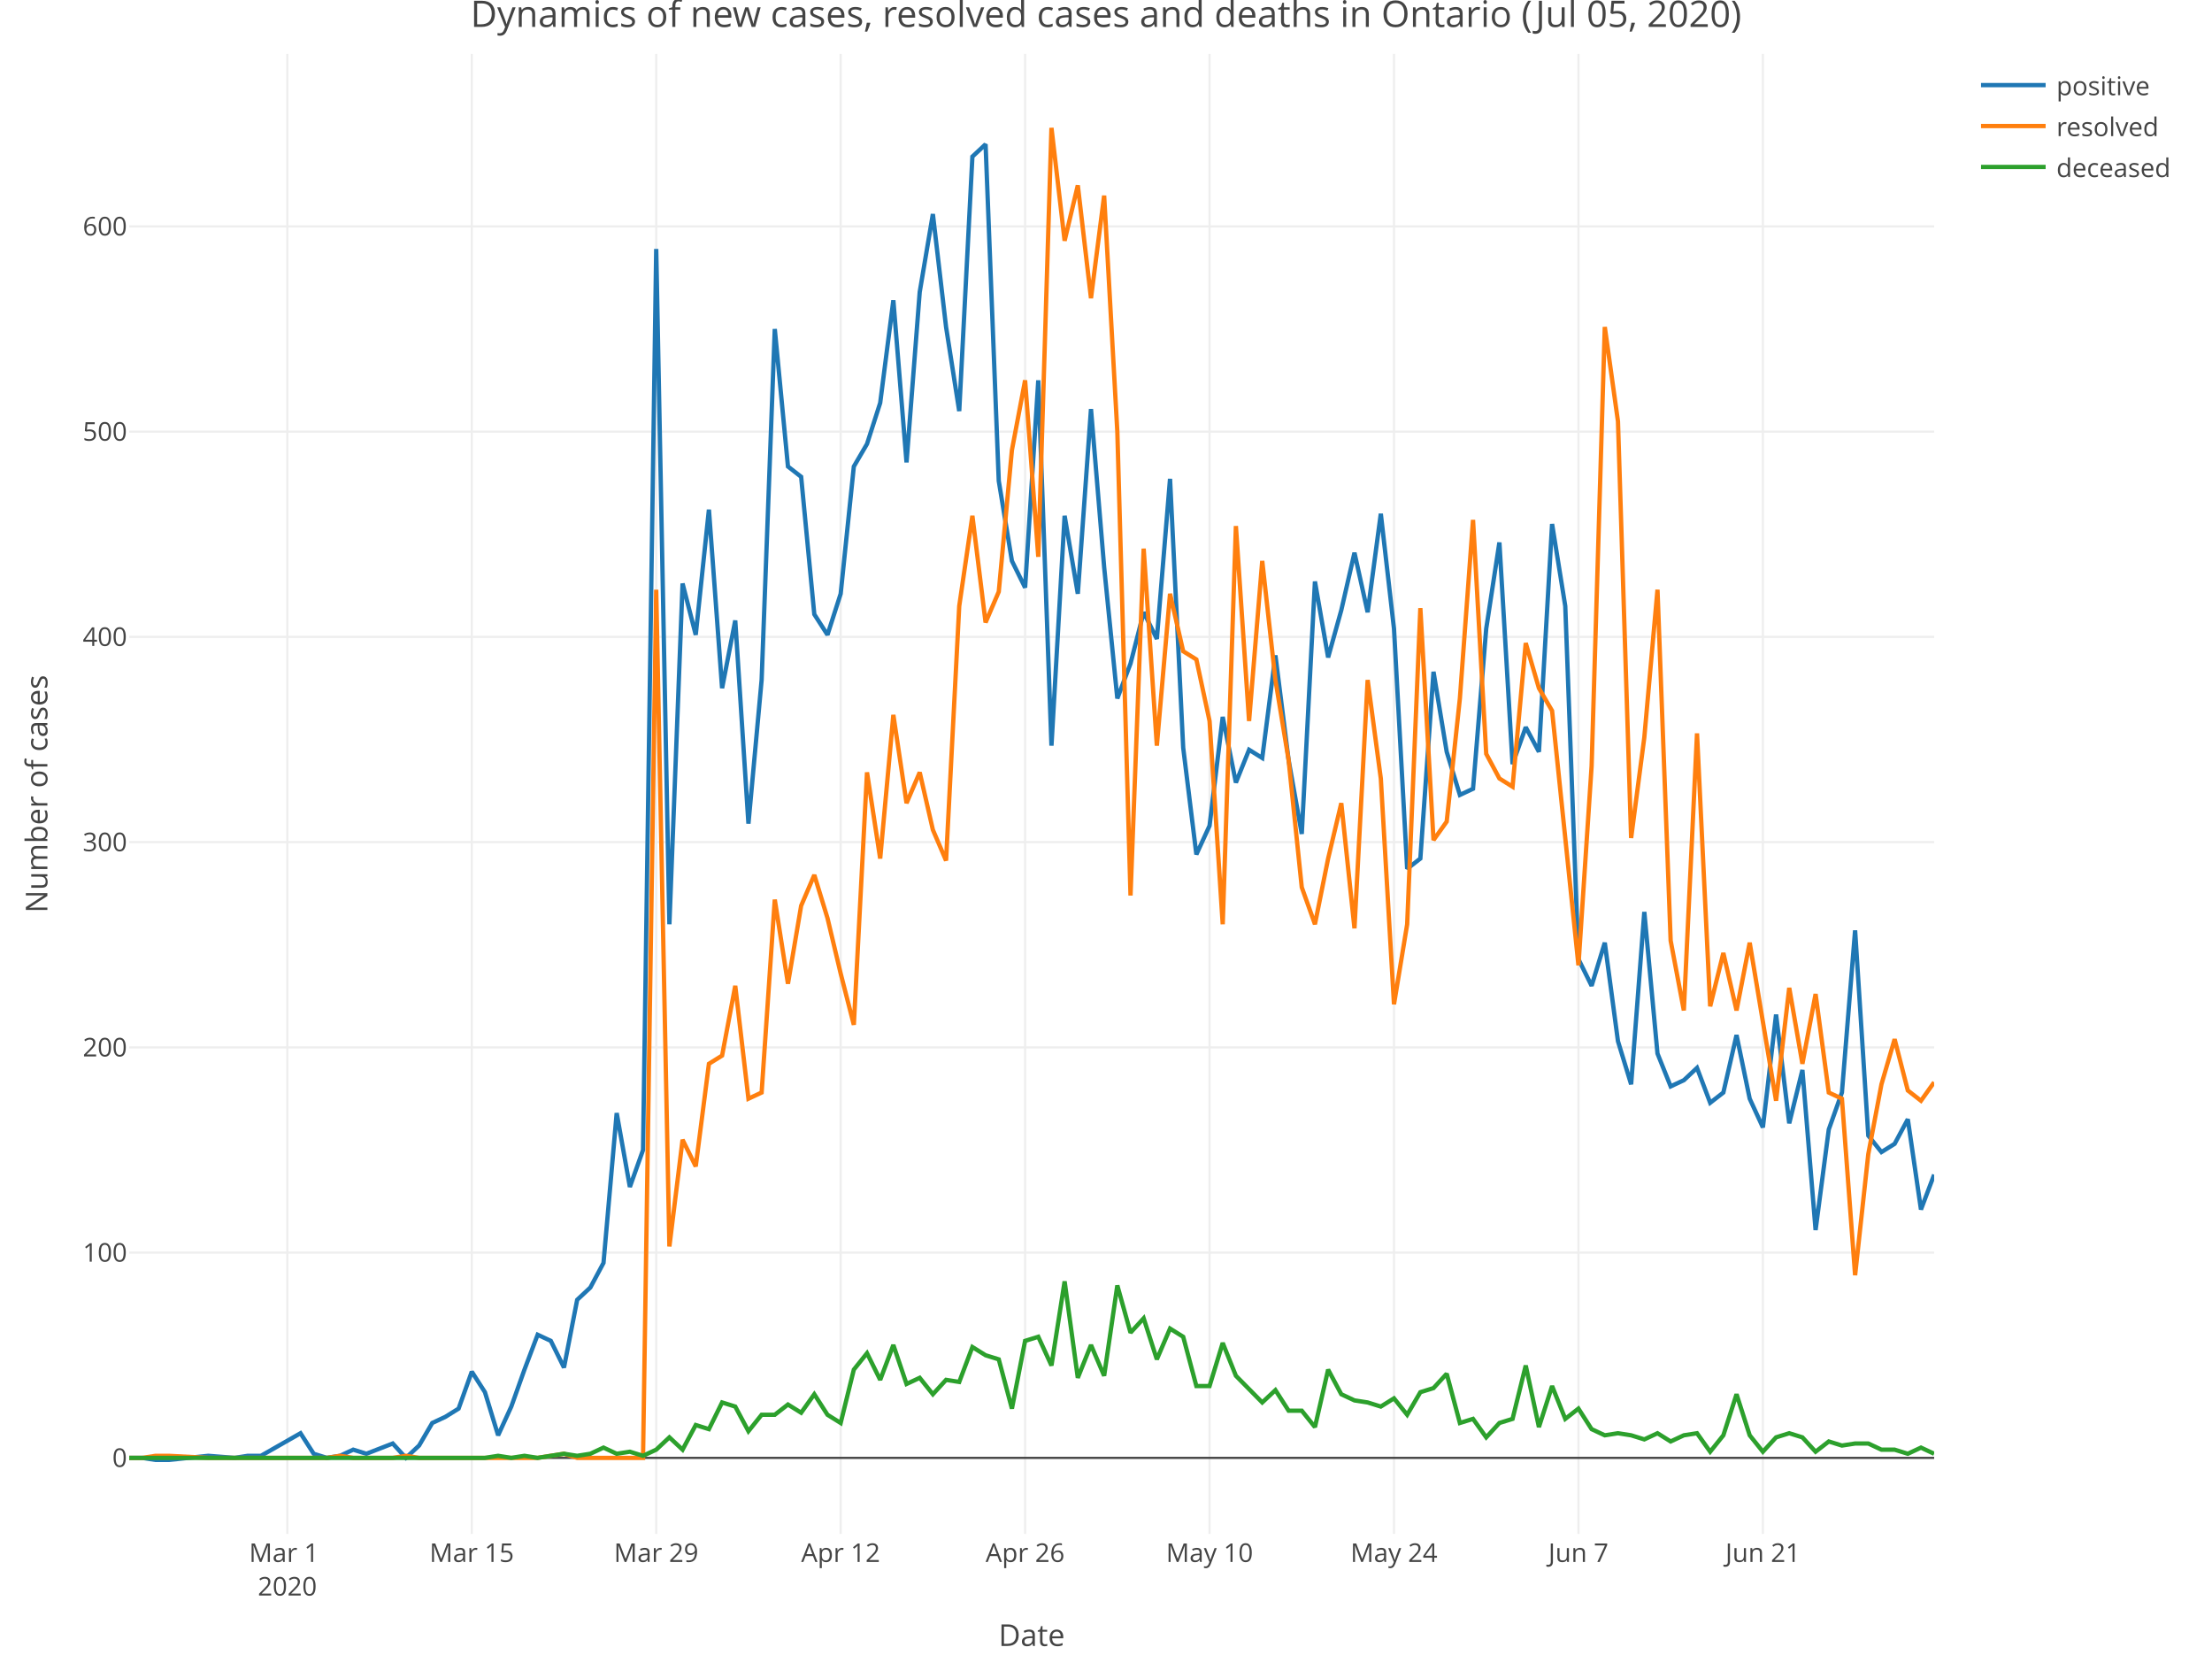
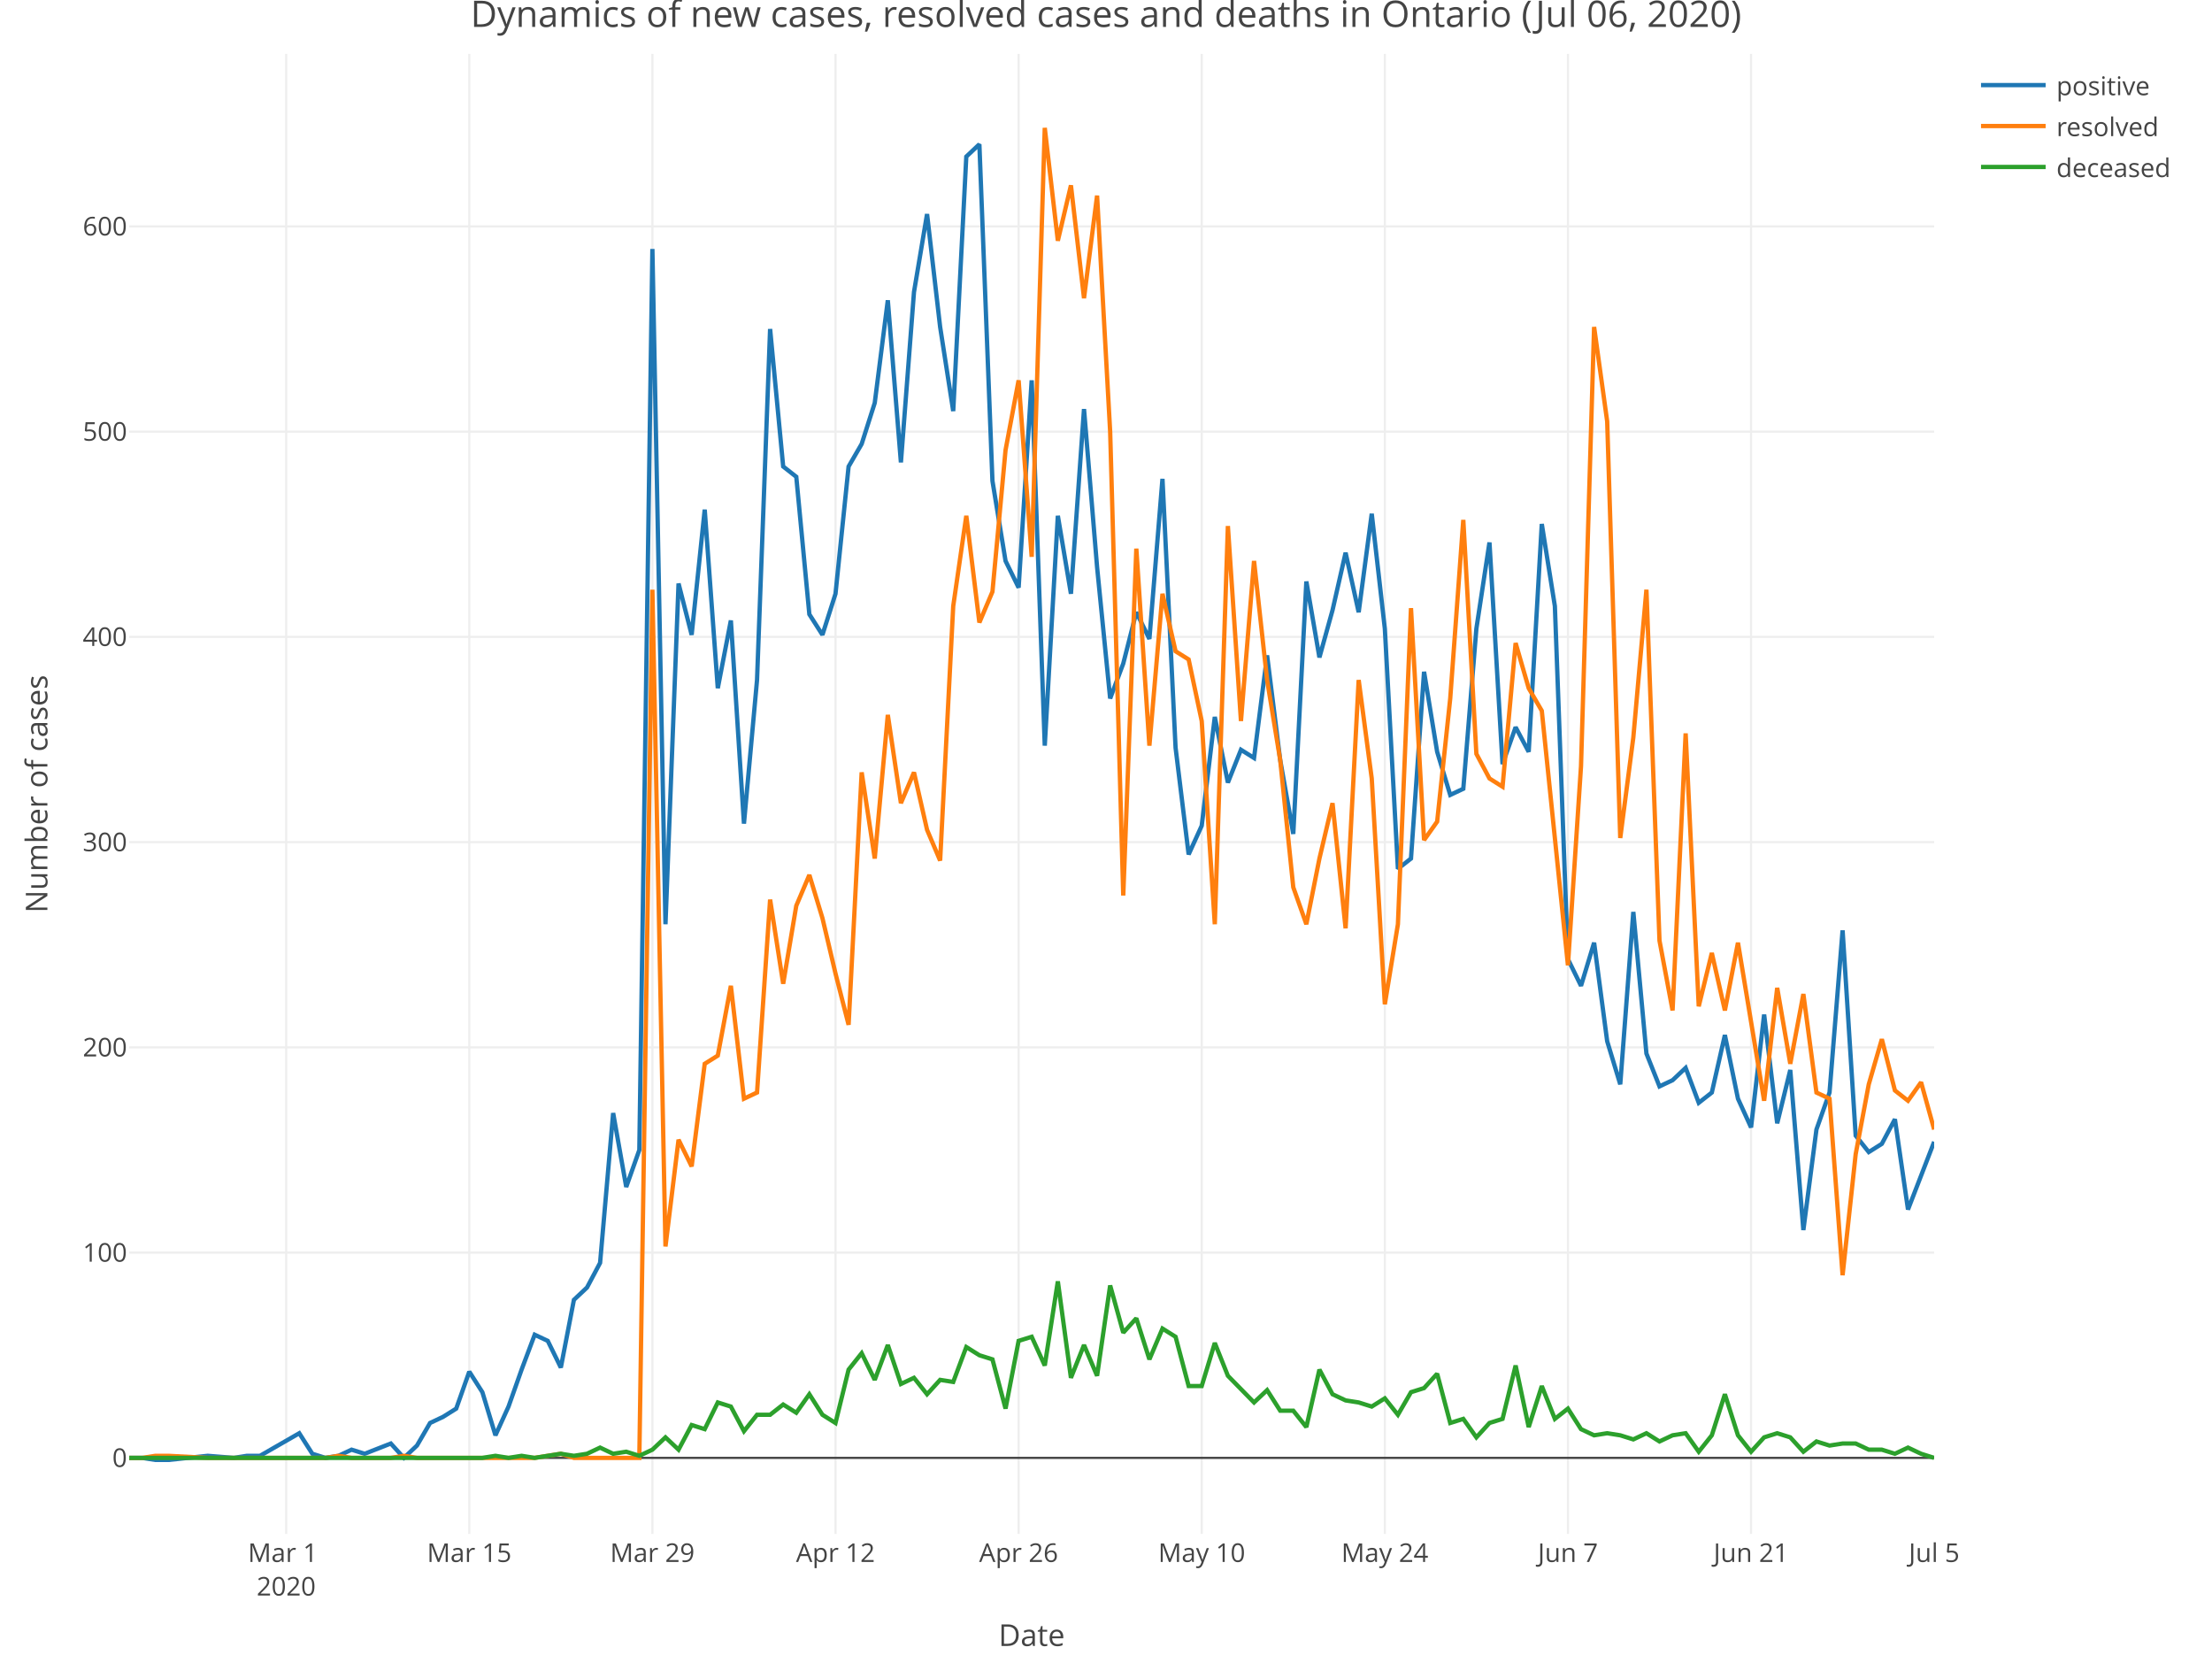
<svg xmlns="http://www.w3.org/2000/svg" class="main-svg" width="1027" height="768" style="" viewBox="0 0 1027 768">
  <rect x="0" y="0" width="1027" height="768" style="fill: rgb(255, 255, 255); fill-opacity: 1;" />
-   <defs id="defs-3c20be">
+   <defs id="defs-3610b6">
    <g class="clips">
-       <clipPath id="clip3c20bexyplot" class="plotclip">
+       <clipPath id="clip3610b6xyplot" class="plotclip">
        <rect width="838" height="687" />
      </clipPath>
-       <clipPath class="axesclip" id="clip3c20bex">
+       <clipPath class="axesclip" id="clip3610b6x">
        <rect x="60" y="0" width="838" height="768" />
      </clipPath>
-       <clipPath class="axesclip" id="clip3c20bey">
+       <clipPath class="axesclip" id="clip3610b6y">
        <rect x="0" y="25" width="1027" height="687" />
      </clipPath>
-       <clipPath class="axesclip" id="clip3c20bexy">
+       <clipPath class="axesclip" id="clip3610b6xy">
        <rect x="60" y="25" width="838" height="687" />
      </clipPath>
    </g>
    <g class="gradients" />
  </defs>
  <g class="bglayer" />
  <g class="layer-below">
    <g class="imagelayer" />
    <g class="shapelayer" />
  </g>
  <g class="cartesianlayer">
    <g class="subplot xy">
      <g class="layer-subplot">
        <g class="shapelayer" />
        <g class="imagelayer" />
      </g>
      <g class="gridlayer">
        <g class="x">
-           <path class="xgrid crisp" transform="translate(133.4,0)" d="M0,25v687" style="stroke: rgb(238, 238, 238); stroke-opacity: 1; stroke-width: 1px;" />
-           <path class="xgrid crisp" transform="translate(219.04,0)" d="M0,25v687" style="stroke: rgb(238, 238, 238); stroke-opacity: 1; stroke-width: 1px;" />
-           <path class="xgrid crisp" transform="translate(304.67,0)" d="M0,25v687" style="stroke: rgb(238, 238, 238); stroke-opacity: 1; stroke-width: 1px;" />
-           <path class="xgrid crisp" transform="translate(390.31,0)" d="M0,25v687" style="stroke: rgb(238, 238, 238); stroke-opacity: 1; stroke-width: 1px;" />
-           <path class="xgrid crisp" transform="translate(475.94,0)" d="M0,25v687" style="stroke: rgb(238, 238, 238); stroke-opacity: 1; stroke-width: 1px;" />
-           <path class="xgrid crisp" transform="translate(561.58,0)" d="M0,25v687" style="stroke: rgb(238, 238, 238); stroke-opacity: 1; stroke-width: 1px;" />
-           <path class="xgrid crisp" transform="translate(647.21,0)" d="M0,25v687" style="stroke: rgb(238, 238, 238); stroke-opacity: 1; stroke-width: 1px;" />
-           <path class="xgrid crisp" transform="translate(732.85,0)" d="M0,25v687" style="stroke: rgb(238, 238, 238); stroke-opacity: 1; stroke-width: 1px;" />
-           <path class="xgrid crisp" transform="translate(818.48,0)" d="M0,25v687" style="stroke: rgb(238, 238, 238); stroke-opacity: 1; stroke-width: 1px;" />
+           <path class="xgrid crisp" transform="translate(132.87,0)" d="M0,25v687" style="stroke: rgb(238, 238, 238); stroke-opacity: 1; stroke-width: 1px;" />
+           <path class="xgrid crisp" transform="translate(217.88,0)" d="M0,25v687" style="stroke: rgb(238, 238, 238); stroke-opacity: 1; stroke-width: 1px;" />
+           <path class="xgrid crisp" transform="translate(302.9,0)" d="M0,25v687" style="stroke: rgb(238, 238, 238); stroke-opacity: 1; stroke-width: 1px;" />
+           <path class="xgrid crisp" transform="translate(387.91,0)" d="M0,25v687" style="stroke: rgb(238, 238, 238); stroke-opacity: 1; stroke-width: 1px;" />
+           <path class="xgrid crisp" transform="translate(472.93,0)" d="M0,25v687" style="stroke: rgb(238, 238, 238); stroke-opacity: 1; stroke-width: 1px;" />
+           <path class="xgrid crisp" transform="translate(557.94,0)" d="M0,25v687" style="stroke: rgb(238, 238, 238); stroke-opacity: 1; stroke-width: 1px;" />
+           <path class="xgrid crisp" transform="translate(642.96,0)" d="M0,25v687" style="stroke: rgb(238, 238, 238); stroke-opacity: 1; stroke-width: 1px;" />
+           <path class="xgrid crisp" transform="translate(727.97,0)" d="M0,25v687" style="stroke: rgb(238, 238, 238); stroke-opacity: 1; stroke-width: 1px;" />
+           <path class="xgrid crisp" transform="translate(812.99,0)" d="M0,25v687" style="stroke: rgb(238, 238, 238); stroke-opacity: 1; stroke-width: 1px;" />
        </g>
        <g class="y">
          <path class="ygrid crisp" transform="translate(0,581.43)" d="M60,0h838" style="stroke: rgb(238, 238, 238); stroke-opacity: 1; stroke-width: 1px;" />
          <path class="ygrid crisp" transform="translate(0,486.16)" d="M60,0h838" style="stroke: rgb(238, 238, 238); stroke-opacity: 1; stroke-width: 1px;" />
          <path class="ygrid crisp" transform="translate(0,390.89)" d="M60,0h838" style="stroke: rgb(238, 238, 238); stroke-opacity: 1; stroke-width: 1px;" />
          <path class="ygrid crisp" transform="translate(0,295.62)" d="M60,0h838" style="stroke: rgb(238, 238, 238); stroke-opacity: 1; stroke-width: 1px;" />
          <path class="ygrid crisp" transform="translate(0,200.35)" d="M60,0h838" style="stroke: rgb(238, 238, 238); stroke-opacity: 1; stroke-width: 1px;" />
          <path class="ygrid crisp" transform="translate(0,105.08)" d="M60,0h838" style="stroke: rgb(238, 238, 238); stroke-opacity: 1; stroke-width: 1px;" />
        </g>
      </g>
      <g class="zerolinelayer">
        <path class="yzl zl crisp" transform="translate(0,676.7)" d="M60,0h838" style="stroke: rgb(68, 68, 68); stroke-opacity: 1; stroke-width: 1px;" />
      </g>
      <path class="xlines-below" />
      <path class="ylines-below" />
      <g class="overlines-below" />
      <g class="xaxislayer-below" />
      <g class="yaxislayer-below" />
      <g class="overaxes-below" />
-       <g class="plot" transform="translate(60, 25)" clip-path="url('#clip3c20bexyplot')">
+       <g class="plot" transform="translate(60, 25)" clip-path="url('#clip3610b6xyplot')">
        <g class="scatterlayer mlayer">
-           <g class="trace scatter trace5af771" style="stroke-miterlimit: 2; opacity: 1;">
+           <g class="trace scatter trace577111" style="stroke-miterlimit: 2; opacity: 1;">
            <g class="fills" />
            <g class="errorbars" />
            <g class="lines">
-               <path class="js-line" d="M0,651.7L6.12,651.7L12.23,652.65L18.35,652.65L36.7,650.74L48.93,651.7L55.05,650.74L61.17,650.74L79.52,640.26L85.64,649.79L91.75,651.7L97.87,650.74L103.99,647.89L110.1,649.79L122.34,645.03L128.45,651.7L134.57,645.98L140.69,635.5L146.8,632.64L152.92,628.83L159.04,611.68L165.15,621.21L171.27,641.22L177.39,627.88L183.5,610.73L189.62,594.54L195.74,597.39L201.85,609.78L207.97,578.34L214.09,572.62L220.2,561.19L226.32,491.64L232.44,525.94L238.55,508.79L244.67,90.56L250.79,404L256.91,245.85L263.02,269.67L269.14,211.55L275.26,294.44L281.37,263L287.49,357.31L293.61,290.63L299.72,127.71L305.84,191.54L311.96,196.31L318.07,260.14L324.19,269.67L330.31,250.61L336.42,191.54L342.54,181.07L348.66,162.01L354.77,114.38L360.89,189.64L367.01,110.57L373.12,74.36L379.24,126.76L385.36,165.82L391.47,47.69L397.59,41.97L403.71,198.21L409.82,235.37L415.94,247.75L422.06,151.53L428.18,321.11L434.29,214.41L440.41,250.61L446.53,164.87L452.64,238.23L458.76,299.2L464.88,283L470.99,259.19L477.11,271.57L483.23,197.26L489.34,322.06L495.46,371.6L501.58,358.27L507.69,307.77L513.81,338.26L519.93,323.02L526.04,326.83L532.16,279.19L538.28,327.78L544.39,362.08L550.51,244.9L556.63,280.15L562.74,258.23L568.86,231.56L574.98,259.19L581.09,213.46L587.21,266.81L593.33,378.27L599.45,373.51L605.56,286.81L611.68,323.97L617.8,343.98L623.91,341.12L630.03,266.81L636.15,226.79L642.26,329.69L648.38,312.54L654.5,323.97L660.61,218.22L666.73,256.33L672.85,420.19L678.96,432.58L685.08,412.57L691.2,458.3L697.31,478.31L703.43,398.28L709.55,464.02L715.66,479.26L721.78,476.4L727.9,470.68L734.01,486.88L740.13,482.12L746.25,455.44L752.36,484.98L758.48,498.31L764.6,445.91L770.72,496.41L776.83,471.64L782.95,545.95L789.07,499.27L795.18,482.12L801.3,406.85L807.42,502.12L813.53,509.75L819.65,505.93L825.77,494.5L831.88,536.42L838,520.23" style="vector-effect: non-scaling-stroke; fill: none; stroke: rgb(31, 119, 180); stroke-opacity: 1; stroke-width: 2px; opacity: 1;" />
+               <path class="js-line" d="M0,651.7L6.07,651.7L12.14,652.65L18.22,652.65L36.43,650.74L48.58,651.7L54.65,650.74L60.72,650.74L78.94,640.26L85.01,649.79L91.09,651.7L97.16,650.74L103.23,647.89L109.3,649.79L121.45,645.03L127.52,651.7L133.59,645.98L139.67,635.5L145.74,632.64L151.81,628.83L157.88,611.68L163.96,621.21L170.03,641.22L176.1,627.88L182.17,610.73L188.25,594.54L194.32,597.39L200.39,609.78L206.46,578.34L212.54,572.62L218.61,561.19L224.68,491.64L230.75,525.94L236.83,508.79L242.9,90.56L248.97,404L255.04,245.85L261.12,269.67L267.19,211.55L273.26,294.44L279.33,263L285.41,357.31L291.48,290.63L297.55,127.71L303.62,191.54L309.7,196.31L315.77,260.14L321.84,269.67L327.91,250.61L333.99,191.54L340.06,181.07L346.13,162.01L352.2,114.38L358.28,189.64L364.35,110.57L370.42,74.36L376.49,126.76L382.57,165.82L388.64,47.69L394.71,41.97L400.78,198.21L406.86,235.37L412.93,247.75L419,151.53L425.07,321.11L431.14,214.41L437.22,250.61L443.29,164.87L449.36,238.23L455.43,299.2L461.51,283L467.58,259.19L473.65,271.57L479.72,197.26L485.8,322.06L491.87,371.6L497.94,358.27L504.01,307.77L510.09,338.26L516.16,323.02L522.23,326.83L528.3,279.19L534.38,327.78L540.45,362.08L546.52,244.9L552.59,280.15L558.67,258.23L564.74,231.56L570.81,259.19L576.88,213.46L582.96,266.81L589.03,378.27L595.1,373.51L601.17,286.81L607.25,323.97L613.32,343.98L619.39,341.12L625.46,266.81L631.54,226.79L637.61,329.69L643.68,312.54L649.75,323.97L655.83,218.22L661.9,256.33L667.97,420.19L674.04,432.58L680.12,412.57L686.19,458.3L692.26,478.31L698.33,398.28L704.41,464.02L710.48,479.26L716.55,476.4L722.62,470.68L728.7,486.88L734.77,482.12L740.84,455.44L746.91,484.98L752.99,498.31L759.06,445.91L765.13,496.41L771.2,471.64L777.28,545.95L783.35,499.27L789.42,482.12L795.49,406.85L801.57,502.12L807.64,509.75L813.71,505.93L819.78,494.5L825.86,536.42L838,504.98" style="vector-effect: non-scaling-stroke; fill: none; stroke: rgb(31, 119, 180); stroke-opacity: 1; stroke-width: 2px; opacity: 1;" />
            </g>
            <g class="points" />
            <g class="text" />
          </g>
-           <g class="trace scatter trace4acba3" style="stroke-miterlimit: 2; opacity: 1;">
+           <g class="trace scatter traceea8d35" style="stroke-miterlimit: 2; opacity: 1;">
            <g class="fills" />
            <g class="errorbars" />
            <g class="lines">
-               <path class="js-line" d="M0,651.7L6.12,651.7L12.23,650.74L18.35,650.74L36.7,651.7L91.75,651.7L97.87,650.74L103.99,651.7L110.1,651.7L122.34,651.7L128.45,650.74L134.57,651.7L140.69,651.7L189.62,651.7L195.74,650.74L201.85,649.79L207.97,651.7L238.55,651.7L244.67,248.71L250.79,553.57L256.91,504.03L263.02,516.41L269.14,468.78L275.26,464.97L281.37,432.58L287.49,484.98L293.61,482.12L299.72,392.56L305.84,431.62L311.96,395.42L318.07,381.13L324.19,401.14L330.31,426.86L336.42,450.68L342.54,333.5L348.66,373.51L354.77,306.82L360.89,347.79L367.01,333.5L373.12,360.17L379.24,374.46L385.36,256.33L391.47,214.41L397.59,263.95L403.71,249.66L409.82,183.92L415.94,151.53L422.06,233.46L428.18,34.35L434.29,86.75L440.41,61.03L446.53,113.42L452.64,65.79L458.76,175.35L464.88,390.66L470.99,229.65L477.11,321.11L483.23,250.61L489.34,277.29L495.46,281.1L501.58,309.68L507.69,404L513.81,219.17L519.93,309.68L526.04,235.37L532.16,290.63L538.28,327.78L544.39,386.85L550.51,404L556.63,373.51L562.74,347.79L568.86,405.9L574.98,290.63L581.09,336.35L587.21,441.15L593.33,404L599.45,257.28L605.56,364.94L611.68,356.36L617.8,299.2L623.91,216.32L630.03,324.92L636.15,336.35L642.26,340.17L648.38,273.48L654.5,294.44L660.61,304.92L672.85,423.05L678.96,330.64L685.08,126.76L691.2,170.59L697.31,363.98L703.43,317.3L709.55,248.71L715.66,411.62L721.78,444.01L727.9,315.4L734.01,442.1L740.13,417.33L746.25,444.01L752.36,412.57L764.6,485.93L770.72,433.53L776.83,468.78L782.95,436.39L789.07,482.12L795.18,484.98L801.3,566.91L807.42,510.7L813.53,478.31L819.65,457.35L825.77,481.16L831.88,485.93L838,477.35" style="vector-effect: non-scaling-stroke; fill: none; stroke: rgb(255, 127, 14); stroke-opacity: 1; stroke-width: 2px; opacity: 1;" />
+               <path class="js-line" d="M0,651.7L6.07,651.7L12.14,650.74L18.22,650.74L36.43,651.7L91.09,651.7L97.16,650.74L103.23,651.7L109.3,651.7L121.45,651.7L127.52,650.74L133.59,651.7L139.67,651.7L188.25,651.7L194.32,650.74L200.39,649.79L206.46,651.7L236.83,651.7L242.9,248.71L248.97,553.57L255.04,504.03L261.12,516.41L267.19,468.78L273.26,464.97L279.33,432.58L285.41,484.98L291.48,482.12L297.55,392.56L303.62,431.62L309.7,395.42L315.77,381.13L321.84,401.14L327.91,426.86L333.99,450.68L340.06,333.5L346.13,373.51L352.2,306.82L358.28,347.79L364.35,333.5L370.42,360.17L376.49,374.46L382.57,256.33L388.64,214.41L394.71,263.95L400.78,249.66L406.86,183.92L412.93,151.53L419,233.46L425.07,34.35L431.14,86.75L437.22,61.03L443.29,113.42L449.36,65.79L455.43,175.35L461.51,390.66L467.58,229.65L473.65,321.11L479.72,250.61L485.8,277.29L491.87,281.1L497.94,309.68L504.01,404L510.09,219.17L516.16,309.68L522.23,235.37L528.3,290.63L534.38,327.78L540.45,386.85L546.52,404L552.59,373.51L558.67,347.79L564.74,405.9L570.81,290.63L576.88,336.35L582.96,441.15L589.03,404L595.1,257.28L601.17,364.94L607.25,356.36L613.32,299.2L619.39,216.32L625.46,324.92L631.54,336.35L637.61,340.17L643.68,273.48L649.75,294.44L655.83,304.92L667.97,423.05L674.04,330.64L680.12,126.76L686.19,170.59L692.26,363.98L698.33,317.3L704.41,248.71L710.48,411.62L716.55,444.01L722.62,315.4L728.7,442.1L734.77,417.33L740.84,444.01L746.91,412.57L759.06,485.93L765.13,433.53L771.2,468.78L777.28,436.39L783.35,482.12L789.42,484.98L795.49,566.91L801.57,510.7L807.64,478.31L813.71,457.35L819.78,481.16L825.86,485.93L831.93,477.35L838,499.27" style="vector-effect: non-scaling-stroke; fill: none; stroke: rgb(255, 127, 14); stroke-opacity: 1; stroke-width: 2px; opacity: 1;" />
            </g>
            <g class="points" />
            <g class="text" />
          </g>
-           <g class="trace scatter trace7b30c9" style="stroke-miterlimit: 2; opacity: 1;">
+           <g class="trace scatter trace97feeb" style="stroke-miterlimit: 2; opacity: 1;">
            <g class="fills" />
            <g class="errorbars" />
            <g class="lines">
-               <path class="js-line" d="M0,651.7L165.15,651.7L171.27,650.74L177.39,651.7L183.5,650.74L189.62,651.7L195.74,650.74L201.85,649.79L207.97,650.74L214.09,649.79L220.2,646.93L226.32,649.79L232.44,648.84L238.55,650.74L244.67,647.89L250.79,642.17L256.91,647.89L263.02,636.45L269.14,638.36L275.26,625.97L281.37,627.88L287.49,639.31L293.61,631.69L299.72,631.69L305.84,626.93L311.96,630.74L318.07,622.16L324.19,631.69L330.31,635.5L336.42,610.73L342.54,603.11L348.66,615.49L354.77,599.3L360.89,617.4L367.01,614.54L373.12,622.16L379.24,615.49L385.36,616.45L391.47,600.25L397.59,604.06L403.71,605.97L409.82,628.83L415.94,597.39L422.06,595.49L428.18,608.83L434.29,569.77L440.41,614.54L446.53,599.3L452.64,613.59L458.76,571.67L464.88,593.58L470.99,586.91L477.11,605.97L483.23,591.68L489.34,595.49L495.46,618.35L501.58,618.35L507.69,598.35L513.81,613.59L526.04,625.97L532.16,620.26L538.28,629.79L544.39,629.79L550.51,637.41L556.63,610.73L562.74,622.16L568.86,625.02L574.98,625.97L581.09,627.88L587.21,624.07L593.33,631.69L599.45,621.21L605.56,619.31L611.68,612.64L617.8,635.5L623.91,633.6L630.03,642.17L636.15,635.5L642.26,633.6L648.38,608.83L654.5,637.41L660.61,618.35L666.73,633.6L672.85,628.83L678.96,638.36L685.08,641.22L691.2,640.26L697.31,641.22L703.43,643.12L709.55,640.26L715.66,644.08L721.78,641.22L727.9,640.26L734.01,648.84L740.13,641.22L746.25,622.16L752.36,641.22L758.48,648.84L764.6,642.17L770.72,640.26L776.83,642.17L782.95,648.84L789.07,644.08L795.18,645.98L801.3,645.03L807.42,645.03L813.53,647.89L819.65,647.89L825.77,649.79L831.88,646.93L838,649.79" style="vector-effect: non-scaling-stroke; fill: none; stroke: rgb(44, 160, 44); stroke-opacity: 1; stroke-width: 2px; opacity: 1;" />
+               <path class="js-line" d="M0,651.7L163.96,651.7L170.03,650.74L176.1,651.7L182.17,650.74L188.25,651.7L194.32,650.74L200.39,649.79L206.46,650.74L212.54,649.79L218.61,646.93L224.68,649.79L230.75,648.84L236.83,650.74L242.9,647.89L248.97,642.17L255.04,647.89L261.12,636.45L267.19,638.36L273.26,625.97L279.33,627.88L285.41,639.31L291.48,631.69L297.55,631.69L303.62,626.93L309.7,630.74L315.77,622.16L321.84,631.69L327.91,635.5L333.99,610.73L340.06,603.11L346.13,615.49L352.2,599.3L358.28,617.4L364.35,614.54L370.42,622.16L376.49,615.49L382.57,616.45L388.64,600.25L394.71,604.06L400.78,605.97L406.86,628.83L412.93,597.39L419,595.49L425.07,608.83L431.14,569.77L437.22,614.54L443.29,599.3L449.36,613.59L455.43,571.67L461.51,593.58L467.58,586.91L473.65,605.97L479.72,591.68L485.8,595.49L491.87,618.35L497.94,618.35L504.01,598.35L510.09,613.59L522.23,625.97L528.3,620.26L534.38,629.79L540.45,629.79L546.52,637.41L552.59,610.73L558.67,622.16L564.74,625.02L570.81,625.97L576.88,627.88L582.96,624.07L589.03,631.69L595.1,621.21L601.17,619.31L607.25,612.64L613.32,635.5L619.39,633.6L625.46,642.17L631.54,635.5L637.61,633.6L643.68,608.83L649.75,637.41L655.83,618.35L661.9,633.6L667.97,628.83L674.04,638.36L680.12,641.22L686.19,640.26L692.26,641.22L698.33,643.12L704.41,640.26L710.48,644.08L716.55,641.22L722.62,640.26L728.7,648.84L734.77,641.22L740.84,622.16L746.91,641.22L752.99,648.84L759.06,642.17L765.13,640.26L771.2,642.17L777.28,648.84L783.35,644.08L789.42,645.98L795.49,645.03L801.57,645.03L807.64,647.89L813.71,647.89L819.78,649.79L825.86,646.93L831.93,649.79L838,651.7" style="vector-effect: non-scaling-stroke; fill: none; stroke: rgb(44, 160, 44); stroke-opacity: 1; stroke-width: 2px; opacity: 1;" />
            </g>
            <g class="points" />
            <g class="text" />
          </g>
        </g>
      </g>
      <g class="overplot" />
      <path class="xlines-above crisp" style="fill: none;" d="M0,0" />
      <path class="ylines-above crisp" style="fill: none;" d="M0,0" />
      <g class="overlines-above" />
      <g class="xaxislayer-above">
        <g class="xtick">
-           <text text-anchor="middle" x="0" y="725" transform="translate(133.4,0)" style="font-family: 'Open Sans', verdana, arial, sans-serif; font-size: 12px; fill: rgb(68, 68, 68); fill-opacity: 1; white-space: pre;">
+           <text text-anchor="middle" x="0" y="725" transform="translate(132.87,0)" style="font-family: 'Open Sans', verdana, arial, sans-serif; font-size: 12px; fill: rgb(68, 68, 68); fill-opacity: 1; white-space: pre;">
            <tspan class="line" dy="0em" x="0" y="725">Mar 1</tspan>
            <tspan class="line" dy="1.3em" x="0" y="725">2020</tspan>
          </text>
        </g>
        <g class="xtick">
-           <text text-anchor="middle" x="0" y="725" transform="translate(219.04,0)" style="font-family: 'Open Sans', verdana, arial, sans-serif; font-size: 12px; fill: rgb(68, 68, 68); fill-opacity: 1; white-space: pre;">Mar 15</text>
-         </g>
-         <g class="xtick">
-           <text text-anchor="middle" x="0" y="725" transform="translate(304.67,0)" style="font-family: 'Open Sans', verdana, arial, sans-serif; font-size: 12px; fill: rgb(68, 68, 68); fill-opacity: 1; white-space: pre;">Mar 29</text>
-         </g>
-         <g class="xtick">
-           <text text-anchor="middle" x="0" y="725" transform="translate(390.31,0)" style="font-family: 'Open Sans', verdana, arial, sans-serif; font-size: 12px; fill: rgb(68, 68, 68); fill-opacity: 1; white-space: pre;">Apr 12</text>
-         </g>
-         <g class="xtick">
-           <text text-anchor="middle" x="0" y="725" transform="translate(475.94,0)" style="font-family: 'Open Sans', verdana, arial, sans-serif; font-size: 12px; fill: rgb(68, 68, 68); fill-opacity: 1; white-space: pre;">Apr 26</text>
-         </g>
-         <g class="xtick">
-           <text text-anchor="middle" x="0" y="725" transform="translate(561.58,0)" style="font-family: 'Open Sans', verdana, arial, sans-serif; font-size: 12px; fill: rgb(68, 68, 68); fill-opacity: 1; white-space: pre;">May 10</text>
-         </g>
-         <g class="xtick">
-           <text text-anchor="middle" x="0" y="725" transform="translate(647.21,0)" style="font-family: 'Open Sans', verdana, arial, sans-serif; font-size: 12px; fill: rgb(68, 68, 68); fill-opacity: 1; white-space: pre;">May 24</text>
-         </g>
-         <g class="xtick">
-           <text text-anchor="middle" x="0" y="725" transform="translate(732.85,0)" style="font-family: 'Open Sans', verdana, arial, sans-serif; font-size: 12px; fill: rgb(68, 68, 68); fill-opacity: 1; white-space: pre;">Jun 7</text>
-         </g>
-         <g class="xtick">
-           <text text-anchor="middle" x="0" y="725" transform="translate(818.48,0)" style="font-family: 'Open Sans', verdana, arial, sans-serif; font-size: 12px; fill: rgb(68, 68, 68); fill-opacity: 1; white-space: pre;">Jun 21</text>
+           <text text-anchor="middle" x="0" y="725" transform="translate(217.88,0)" style="font-family: 'Open Sans', verdana, arial, sans-serif; font-size: 12px; fill: rgb(68, 68, 68); fill-opacity: 1; white-space: pre;">Mar 15</text>
+         </g>
+         <g class="xtick">
+           <text text-anchor="middle" x="0" y="725" transform="translate(302.9,0)" style="font-family: 'Open Sans', verdana, arial, sans-serif; font-size: 12px; fill: rgb(68, 68, 68); fill-opacity: 1; white-space: pre;">Mar 29</text>
+         </g>
+         <g class="xtick">
+           <text text-anchor="middle" x="0" y="725" transform="translate(387.91,0)" style="font-family: 'Open Sans', verdana, arial, sans-serif; font-size: 12px; fill: rgb(68, 68, 68); fill-opacity: 1; white-space: pre;">Apr 12</text>
+         </g>
+         <g class="xtick">
+           <text text-anchor="middle" x="0" y="725" transform="translate(472.93,0)" style="font-family: 'Open Sans', verdana, arial, sans-serif; font-size: 12px; fill: rgb(68, 68, 68); fill-opacity: 1; white-space: pre;">Apr 26</text>
+         </g>
+         <g class="xtick">
+           <text text-anchor="middle" x="0" y="725" transform="translate(557.94,0)" style="font-family: 'Open Sans', verdana, arial, sans-serif; font-size: 12px; fill: rgb(68, 68, 68); fill-opacity: 1; white-space: pre;">May 10</text>
+         </g>
+         <g class="xtick">
+           <text text-anchor="middle" x="0" y="725" transform="translate(642.96,0)" style="font-family: 'Open Sans', verdana, arial, sans-serif; font-size: 12px; fill: rgb(68, 68, 68); fill-opacity: 1; white-space: pre;">May 24</text>
+         </g>
+         <g class="xtick">
+           <text text-anchor="middle" x="0" y="725" transform="translate(727.97,0)" style="font-family: 'Open Sans', verdana, arial, sans-serif; font-size: 12px; fill: rgb(68, 68, 68); fill-opacity: 1; white-space: pre;">Jun 7</text>
+         </g>
+         <g class="xtick">
+           <text text-anchor="middle" x="0" y="725" transform="translate(812.99,0)" style="font-family: 'Open Sans', verdana, arial, sans-serif; font-size: 12px; fill: rgb(68, 68, 68); fill-opacity: 1; white-space: pre;">Jun 21</text>
+         </g>
+         <g class="xtick">
+           <text text-anchor="middle" x="0" y="725" transform="translate(898,0)" style="font-family: 'Open Sans', verdana, arial, sans-serif; font-size: 12px; fill: rgb(68, 68, 68); fill-opacity: 1; white-space: pre;">Jul 5</text>
        </g>
      </g>
      <g class="yaxislayer-above">
        <g class="ytick">
          <text text-anchor="end" x="59" y="4.2" transform="translate(0,676.7)" style="font-family: 'Open Sans', verdana, arial, sans-serif; font-size: 12px; fill: rgb(68, 68, 68); fill-opacity: 1; white-space: pre;">0</text>
        </g>
        <g class="ytick">
          <text text-anchor="end" x="59" y="4.2" transform="translate(0,581.43)" style="font-family: 'Open Sans', verdana, arial, sans-serif; font-size: 12px; fill: rgb(68, 68, 68); fill-opacity: 1; white-space: pre;">100</text>
        </g>
        <g class="ytick">
          <text text-anchor="end" x="59" y="4.2" transform="translate(0,486.16)" style="font-family: 'Open Sans', verdana, arial, sans-serif; font-size: 12px; fill: rgb(68, 68, 68); fill-opacity: 1; white-space: pre;">200</text>
        </g>
        <g class="ytick">
          <text text-anchor="end" x="59" y="4.2" transform="translate(0,390.89)" style="font-family: 'Open Sans', verdana, arial, sans-serif; font-size: 12px; fill: rgb(68, 68, 68); fill-opacity: 1; white-space: pre;">300</text>
        </g>
        <g class="ytick">
          <text text-anchor="end" x="59" y="4.2" transform="translate(0,295.62)" style="font-family: 'Open Sans', verdana, arial, sans-serif; font-size: 12px; fill: rgb(68, 68, 68); fill-opacity: 1; white-space: pre;">400</text>
        </g>
        <g class="ytick">
          <text text-anchor="end" x="59" y="4.2" transform="translate(0,200.35)" style="font-family: 'Open Sans', verdana, arial, sans-serif; font-size: 12px; fill: rgb(68, 68, 68); fill-opacity: 1; white-space: pre;">500</text>
        </g>
        <g class="ytick">
          <text text-anchor="end" x="59" y="4.2" transform="translate(0,105.08)" style="font-family: 'Open Sans', verdana, arial, sans-serif; font-size: 12px; fill: rgb(68, 68, 68); fill-opacity: 1; white-space: pre;">600</text>
        </g>
      </g>
      <g class="overaxes-above" />
    </g>
  </g>
  <g class="polarlayer" />
  <g class="ternarylayer" />
  <g class="geolayer" />
  <g class="funnelarealayer" />
  <g class="pielayer" />
  <g class="treemaplayer" />
  <g class="sunburstlayer" />
  <g class="glimages" />
-   <defs id="topdefs-3c20be">
+   <defs id="topdefs-3610b6">
    <g class="clips" />
-     <clipPath id="legend3c20be">
+     <clipPath id="legend3610b6">
      <rect width="102" height="67" x="0" y="0" />
    </clipPath>
  </defs>
  <g class="layer-above">
    <g class="imagelayer" />
    <g class="shapelayer" />
  </g>
  <g class="infolayer">
    <g class="legend" pointer-events="all" transform="translate(914.76, 25)">
      <rect class="bg" shape-rendering="crispEdges" style="stroke: rgb(68, 68, 68); stroke-opacity: 1; fill: rgb(255, 255, 255); fill-opacity: 1; stroke-width: 0px;" width="102" height="67" x="0" y="0" />
-       <g class="scrollbox" transform="translate(0, 0)" clip-path="url('#legend3c20be')">
+       <g class="scrollbox" transform="translate(0, 0)" clip-path="url('#legend3610b6')">
        <g class="groups">
          <g class="traces" style="opacity: 1;" transform="translate(0, 14.5)">
            <text class="legendtext user-select-none" text-anchor="start" x="40" y="4.68" style="font-family: 'Open Sans', verdana, arial, sans-serif; font-size: 12px; fill: rgb(68, 68, 68); fill-opacity: 1; white-space: pre;">positive</text>
            <g class="layers" style="opacity: 1;">
              <g class="legendfill" />
              <g class="legendlines">
                <path class="js-line" d="M5,0h30" style="fill: none; stroke: rgb(31, 119, 180); stroke-opacity: 1; stroke-width: 2px;" />
              </g>
              <g class="legendsymbols">
                <g class="legendpoints" />
              </g>
            </g>
            <rect class="legendtoggle" pointer-events="all" x="0" y="-9.5" width="96.109" height="19" style="cursor: pointer; fill: rgb(0, 0, 0); fill-opacity: 0;" />
          </g>
          <g class="traces" style="opacity: 1;" transform="translate(0, 33.5)">
            <text class="legendtext user-select-none" text-anchor="start" x="40" y="4.68" style="font-family: 'Open Sans', verdana, arial, sans-serif; font-size: 12px; fill: rgb(68, 68, 68); fill-opacity: 1; white-space: pre;">resolved</text>
            <g class="layers" style="opacity: 1;">
              <g class="legendfill" />
              <g class="legendlines">
                <path class="js-line" d="M5,0h30" style="fill: none; stroke: rgb(255, 127, 14); stroke-opacity: 1; stroke-width: 2px;" />
              </g>
              <g class="legendsymbols">
                <g class="legendpoints" />
              </g>
            </g>
            <rect class="legendtoggle" pointer-events="all" x="0" y="-9.5" width="96.109" height="19" style="cursor: pointer; fill: rgb(0, 0, 0); fill-opacity: 0;" />
          </g>
          <g class="traces" style="opacity: 1;" transform="translate(0, 52.5)">
            <text class="legendtext user-select-none" text-anchor="start" x="40" y="4.68" style="font-family: 'Open Sans', verdana, arial, sans-serif; font-size: 12px; fill: rgb(68, 68, 68); fill-opacity: 1; white-space: pre;">deceased</text>
            <g class="layers" style="opacity: 1;">
              <g class="legendfill" />
              <g class="legendlines">
                <path class="js-line" d="M5,0h30" style="fill: none; stroke: rgb(44, 160, 44); stroke-opacity: 1; stroke-width: 2px;" />
              </g>
              <g class="legendsymbols">
                <g class="legendpoints" />
              </g>
            </g>
            <rect class="legendtoggle" pointer-events="all" x="0" y="-9.5" width="96.109" height="19" style="cursor: pointer; fill: rgb(0, 0, 0); fill-opacity: 0;" />
          </g>
        </g>
      </g>
      <rect class="scrollbar" rx="20" ry="3" width="0" height="0" style="fill: rgb(128, 139, 164); fill-opacity: 1;" x="0" y="0" />
    </g>
    <g class="g-gtitle">
-       <text class="gtitle" x="513.5" y="12.5" text-anchor="middle" dy="0em" style="font-family: 'Open Sans', verdana, arial, sans-serif; font-size: 17px; fill: rgb(68, 68, 68); opacity: 1; font-weight: normal; white-space: pre;">Dynamics of new cases, resolved cases and deaths in Ontario (Jul 05, 2020)</text>
+       <text class="gtitle" x="513.5" y="12.5" text-anchor="middle" dy="0em" style="font-family: 'Open Sans', verdana, arial, sans-serif; font-size: 17px; fill: rgb(68, 68, 68); opacity: 1; font-weight: normal; white-space: pre;">Dynamics of new cases, resolved cases and deaths in Ontario (Jul 06, 2020)</text>
    </g>
    <g class="g-xtitle">
      <text class="xtitle" x="479" y="764" text-anchor="middle" style="font-family: 'Open Sans', verdana, arial, sans-serif; font-size: 14px; fill: rgb(68, 68, 68); opacity: 1; font-weight: normal; white-space: pre;">Date</text>
    </g>
    <g class="g-ytitle">
      <text class="ytitle" transform="rotate(-90,22,368.5)" x="22" y="368.5" text-anchor="middle" style="font-family: 'Open Sans', verdana, arial, sans-serif; font-size: 14px; fill: rgb(68, 68, 68); opacity: 1; font-weight: normal; white-space: pre;">Number of cases</text>
    </g>
  </g>
</svg>
